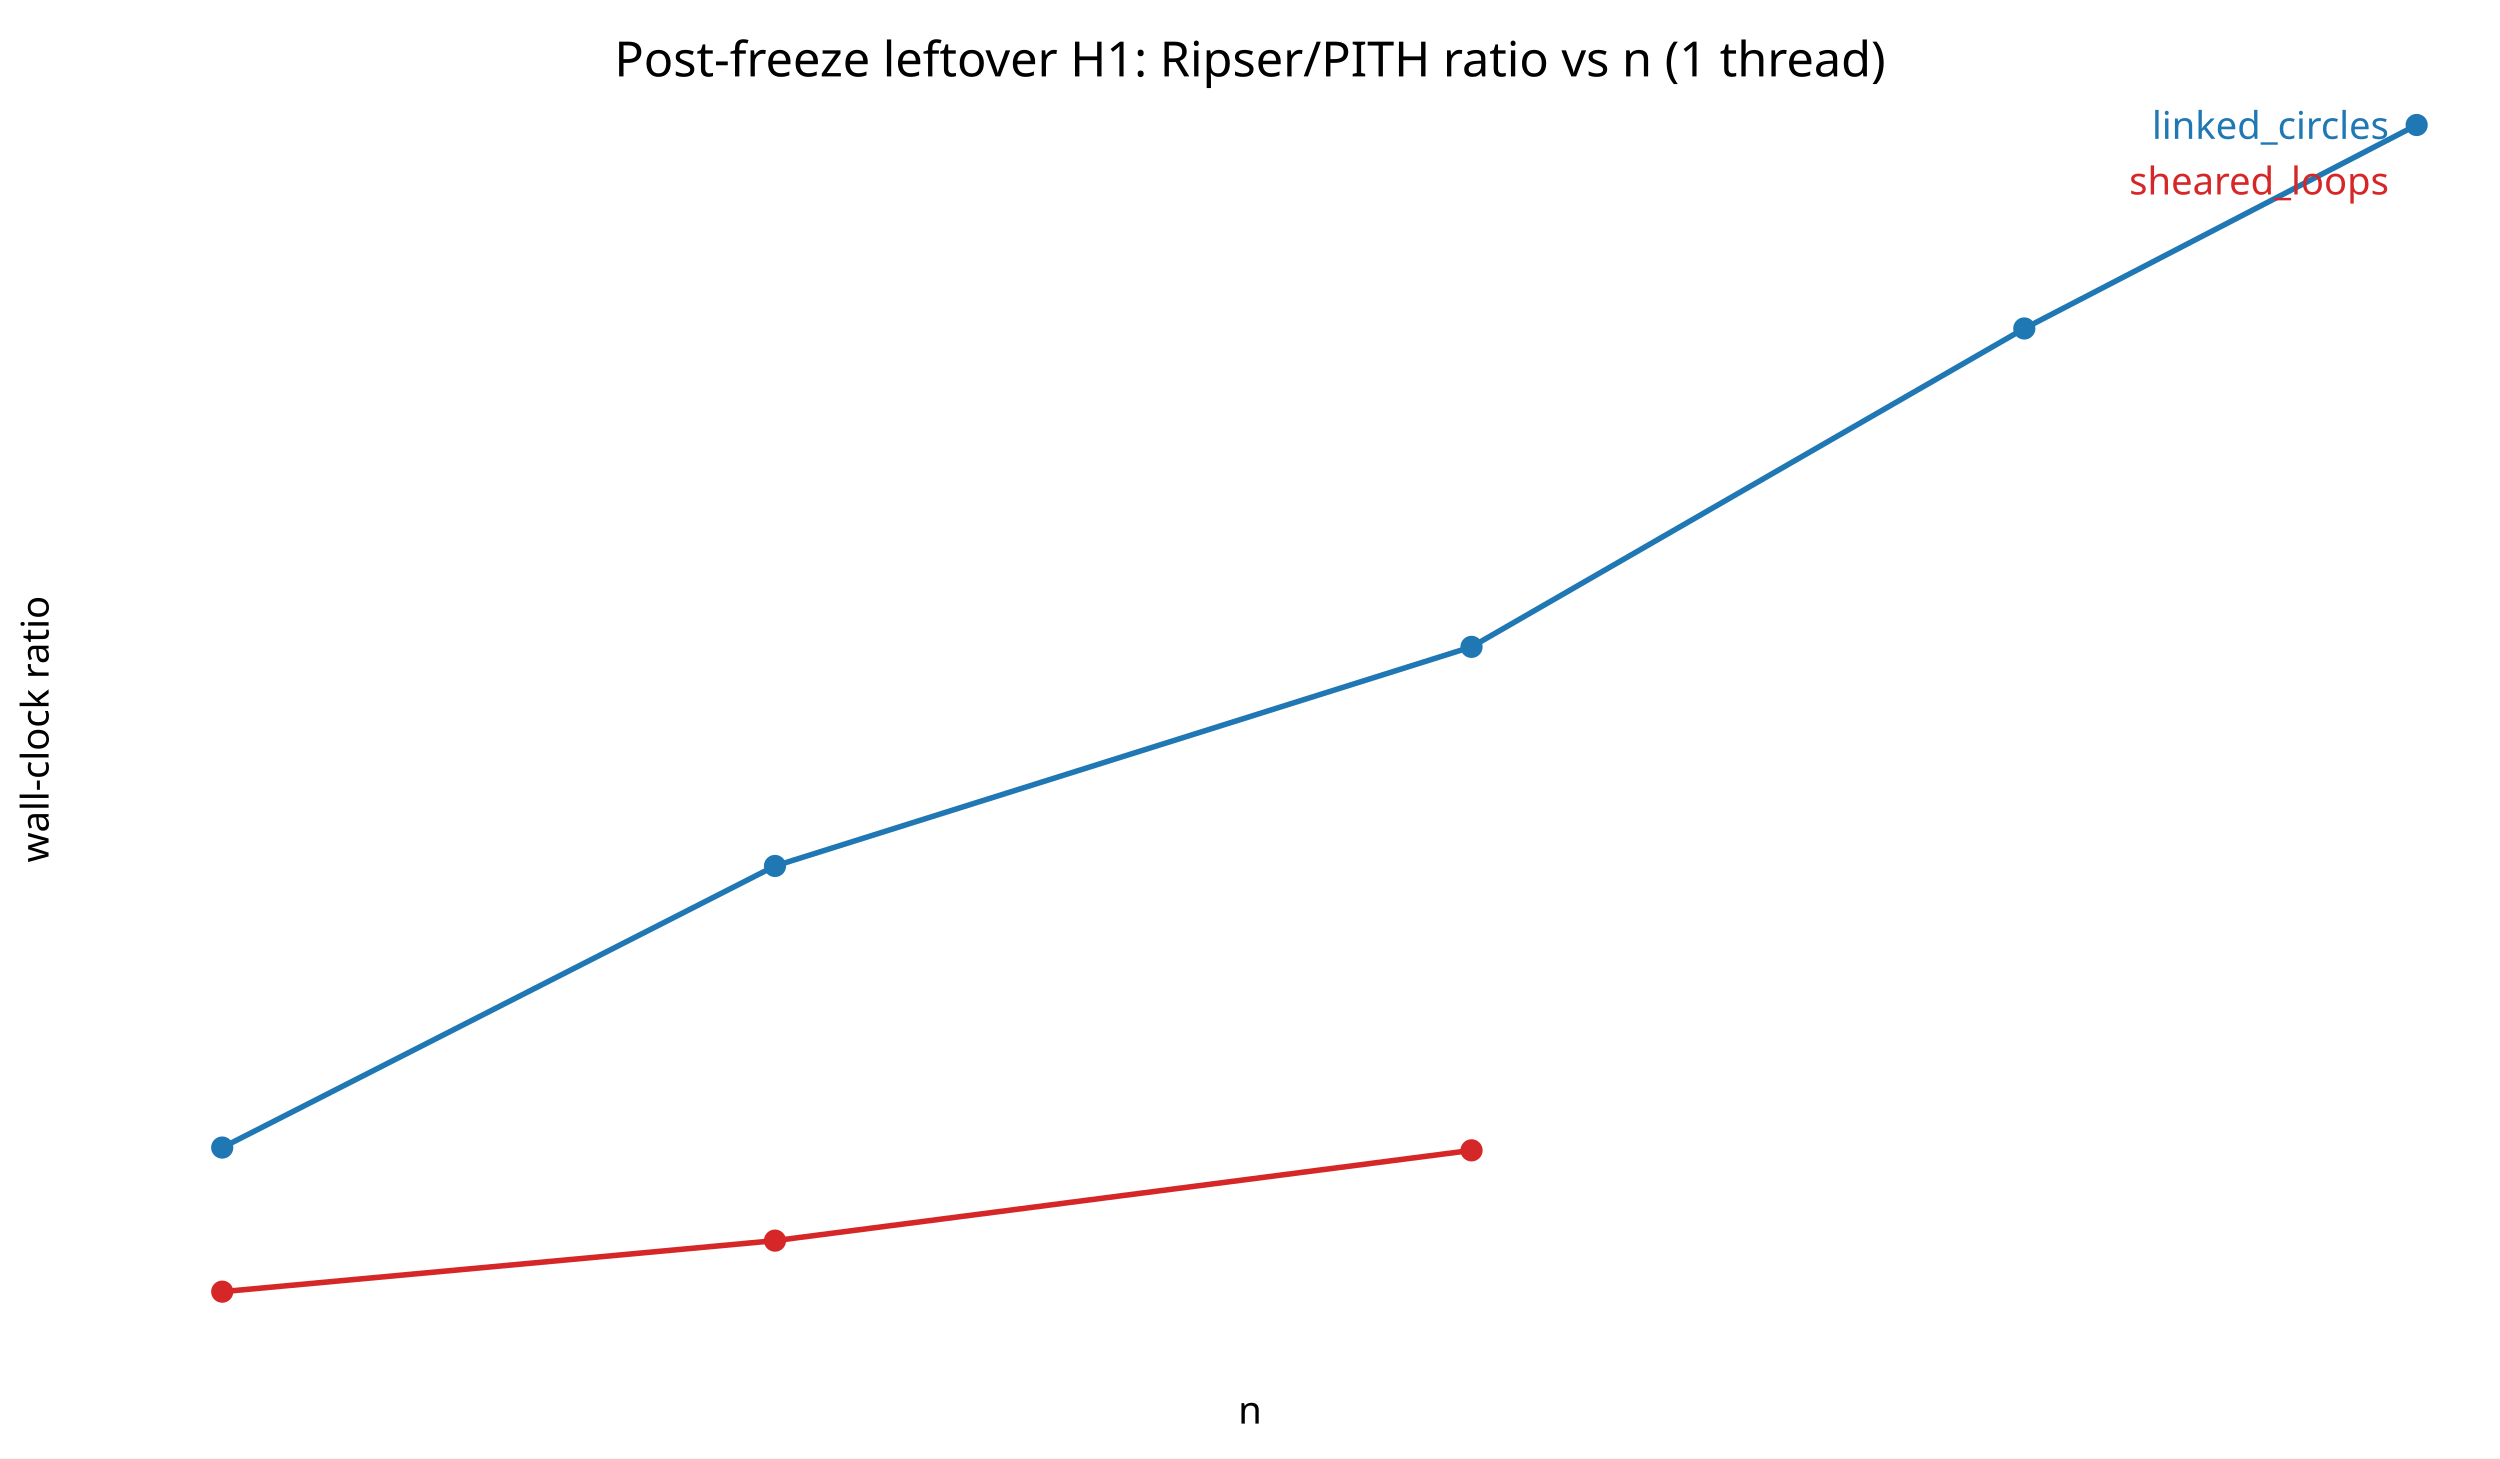
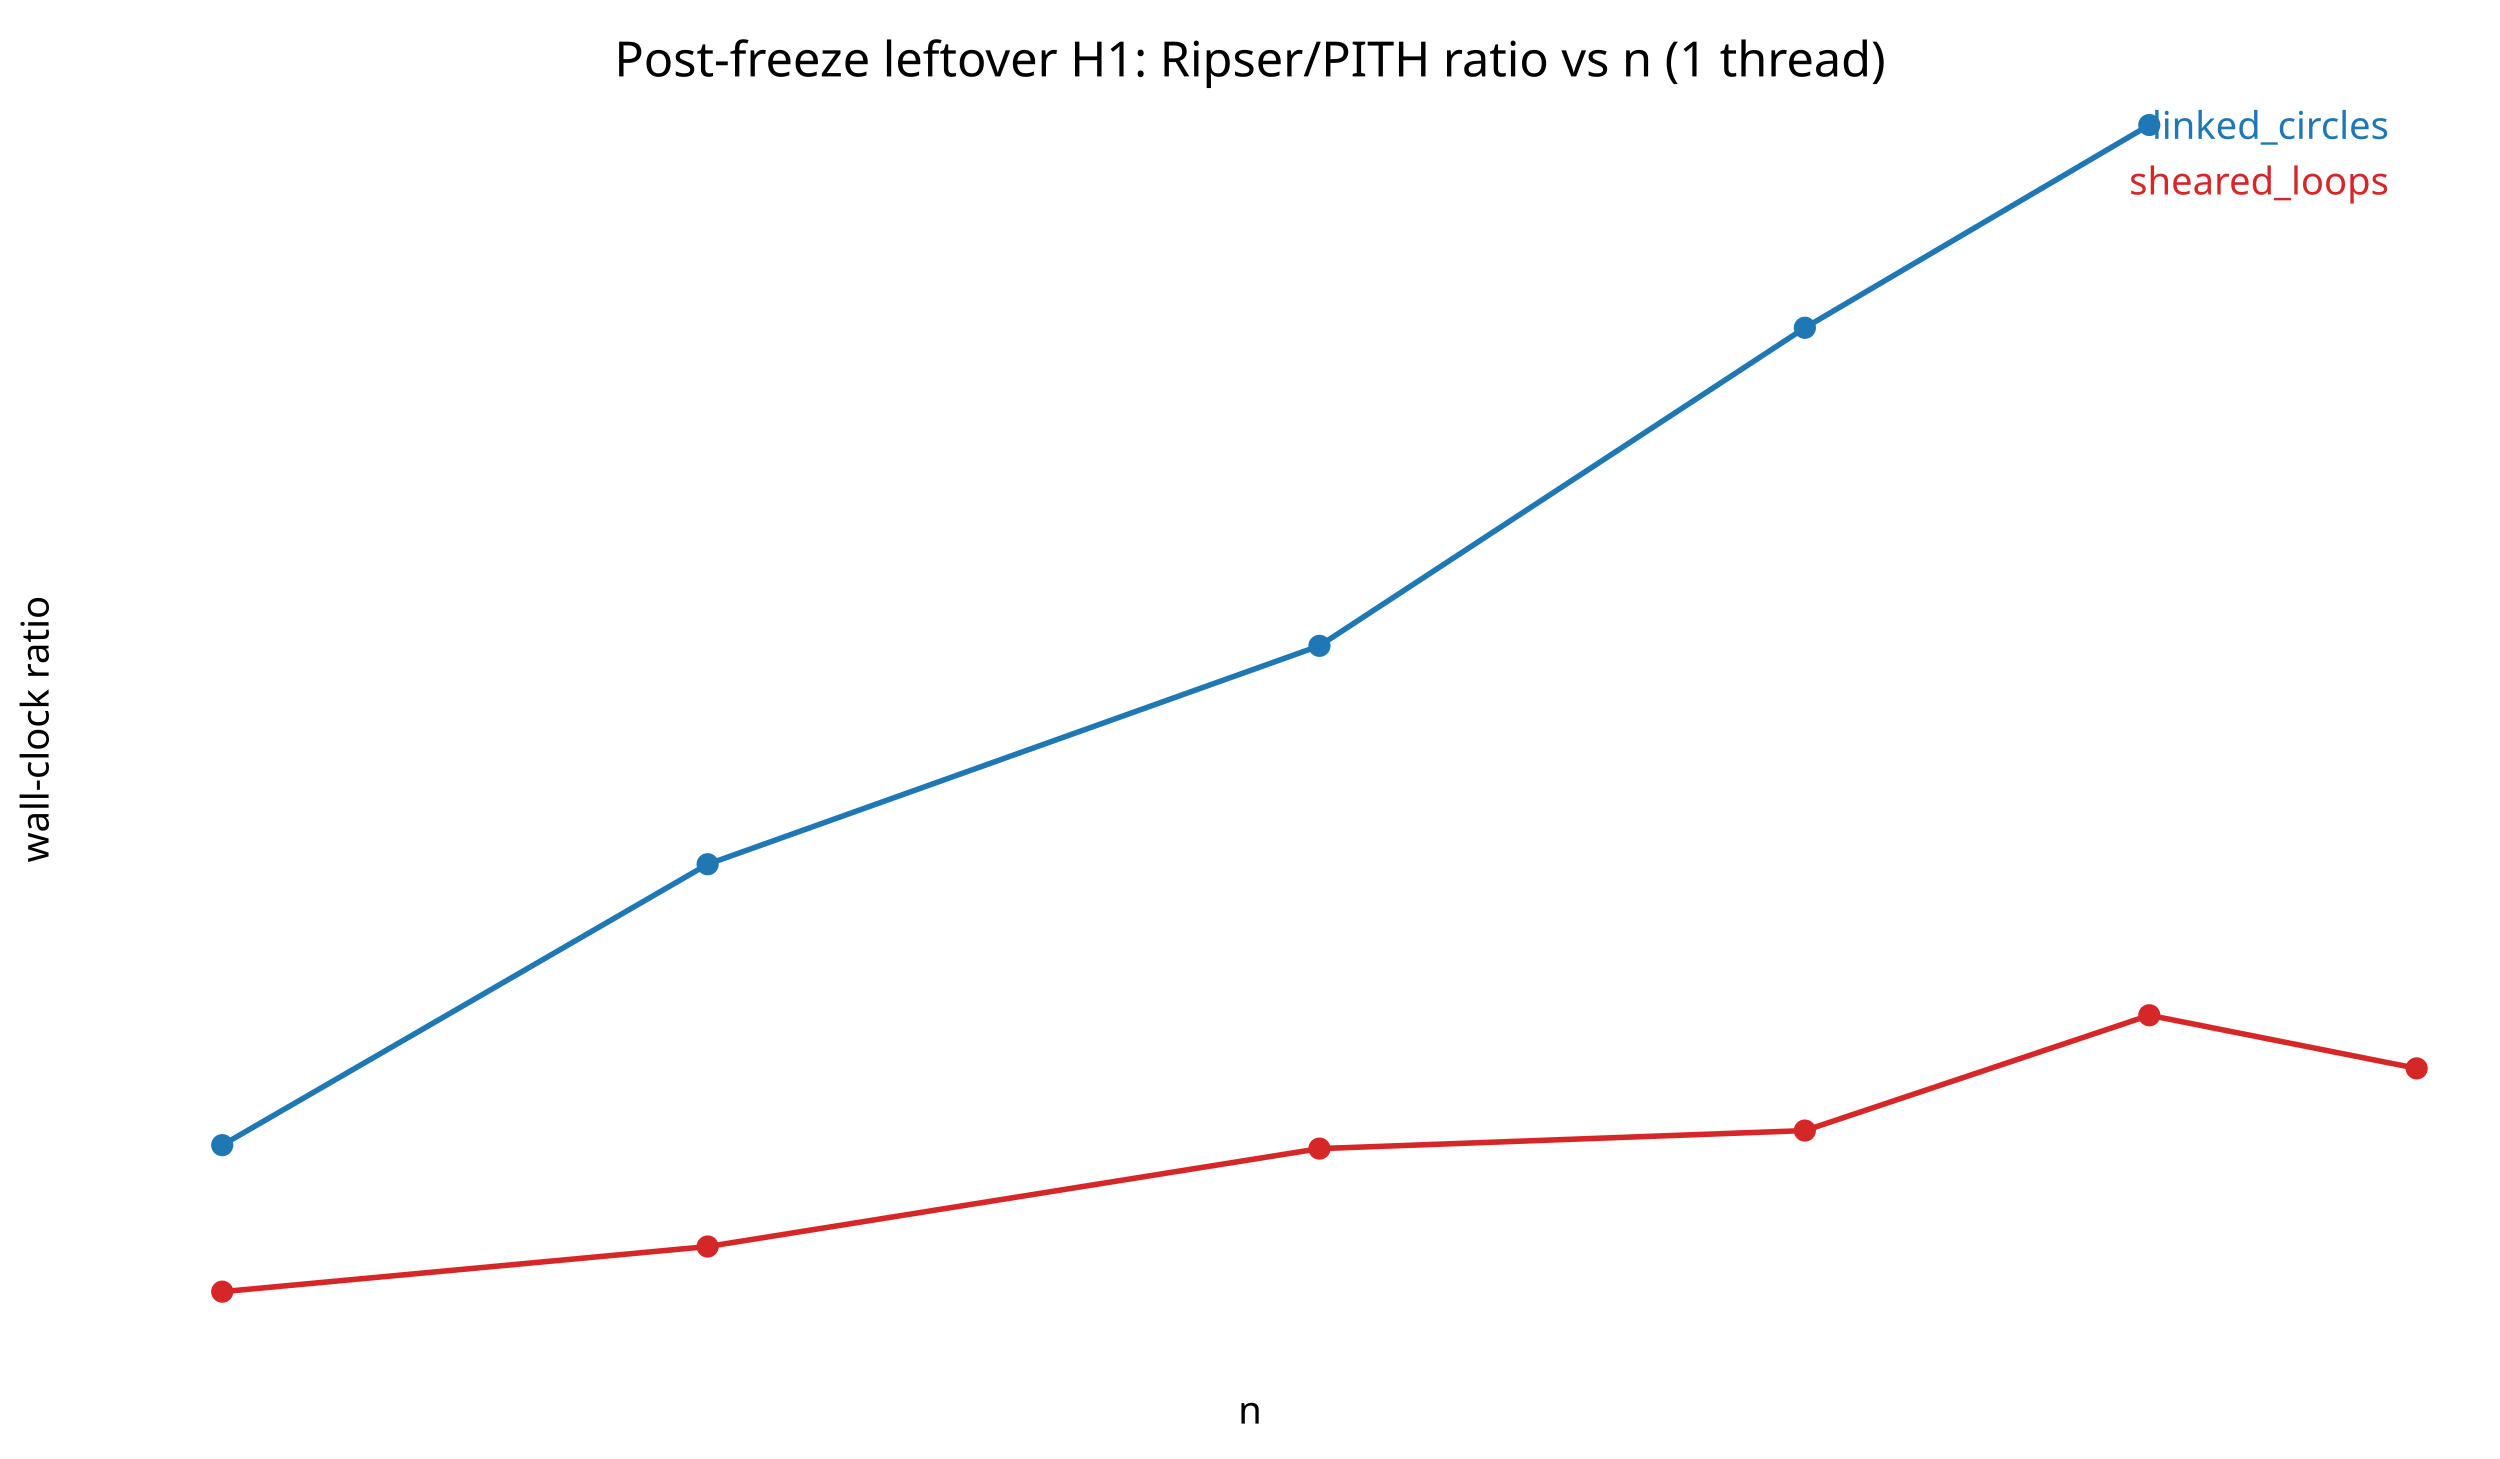
<svg xmlns="http://www.w3.org/2000/svg" width="720" height="420" font-family="sans-serif">
  <rect width="720" height="420" fill="white" />
  <text x="360.0" y="22" text-anchor="middle" font-size="14">Post-freeze leftover H1: Ripser/PITH ratio vs n (1 thread)</text>
  <text x="360.0" y="410" text-anchor="middle" font-size="11">n</text>
  <text x="14" y="210.0" text-anchor="middle" font-size="11" transform="rotate(-90 14 210.0)">wall-clock ratio</text>
-   <path d="M 64.0 330.5 L 223.2 249.4 L 423.8 186.3 L 583.0 94.6 L 696.0 36.0" fill="none" stroke="#1f77b4" stroke-width="1.6" />
-   <circle cx="64.0" cy="330.5" r="3.2" fill="#1f77b4" />
-   <circle cx="223.2" cy="249.4" r="3.2" fill="#1f77b4" />
-   <circle cx="423.8" cy="186.3" r="3.2" fill="#1f77b4" />
-   <circle cx="583.0" cy="94.6" r="3.2" fill="#1f77b4" />
-   <circle cx="696.0" cy="36.0" r="3.2" fill="#1f77b4" />
+   <path d="M 64.0 329.8 L 203.8 248.9 L 380.0 186.0 L 519.8 94.4 L 619.0 36.0" fill="none" stroke="#1f77b4" stroke-width="1.6" />
+   <circle cx="64.0" cy="329.8" r="3.2" fill="#1f77b4" />
+   <circle cx="203.8" cy="248.9" r="3.2" fill="#1f77b4" />
+   <circle cx="380.0" cy="186.0" r="3.2" fill="#1f77b4" />
+   <circle cx="519.8" cy="94.4" r="3.2" fill="#1f77b4" />
+   <circle cx="619.0" cy="36.0" r="3.2" fill="#1f77b4" />
  <text x="688" y="40" text-anchor="end" font-size="11" fill="#1f77b4">linked_circles</text>
-   <path d="M 64.0 372.0 L 223.2 357.3 L 423.8 331.3" fill="none" stroke="#d62728" stroke-width="1.6" />
+   <path d="M 64.0 372.0 L 203.8 359.0 L 380.0 330.8 L 519.8 325.6 L 619.0 292.4 L 696.0 307.7" fill="none" stroke="#d62728" stroke-width="1.6" />
  <circle cx="64.0" cy="372.0" r="3.2" fill="#d62728" />
-   <circle cx="223.2" cy="357.3" r="3.2" fill="#d62728" />
-   <circle cx="423.8" cy="331.3" r="3.2" fill="#d62728" />
+   <circle cx="203.8" cy="359.0" r="3.2" fill="#d62728" />
+   <circle cx="380.0" cy="330.8" r="3.2" fill="#d62728" />
+   <circle cx="519.8" cy="325.6" r="3.2" fill="#d62728" />
+   <circle cx="619.0" cy="292.4" r="3.2" fill="#d62728" />
+   <circle cx="696.0" cy="307.7" r="3.2" fill="#d62728" />
  <text x="688" y="56" text-anchor="end" font-size="11" fill="#d62728">sheared_loops</text>
</svg>
